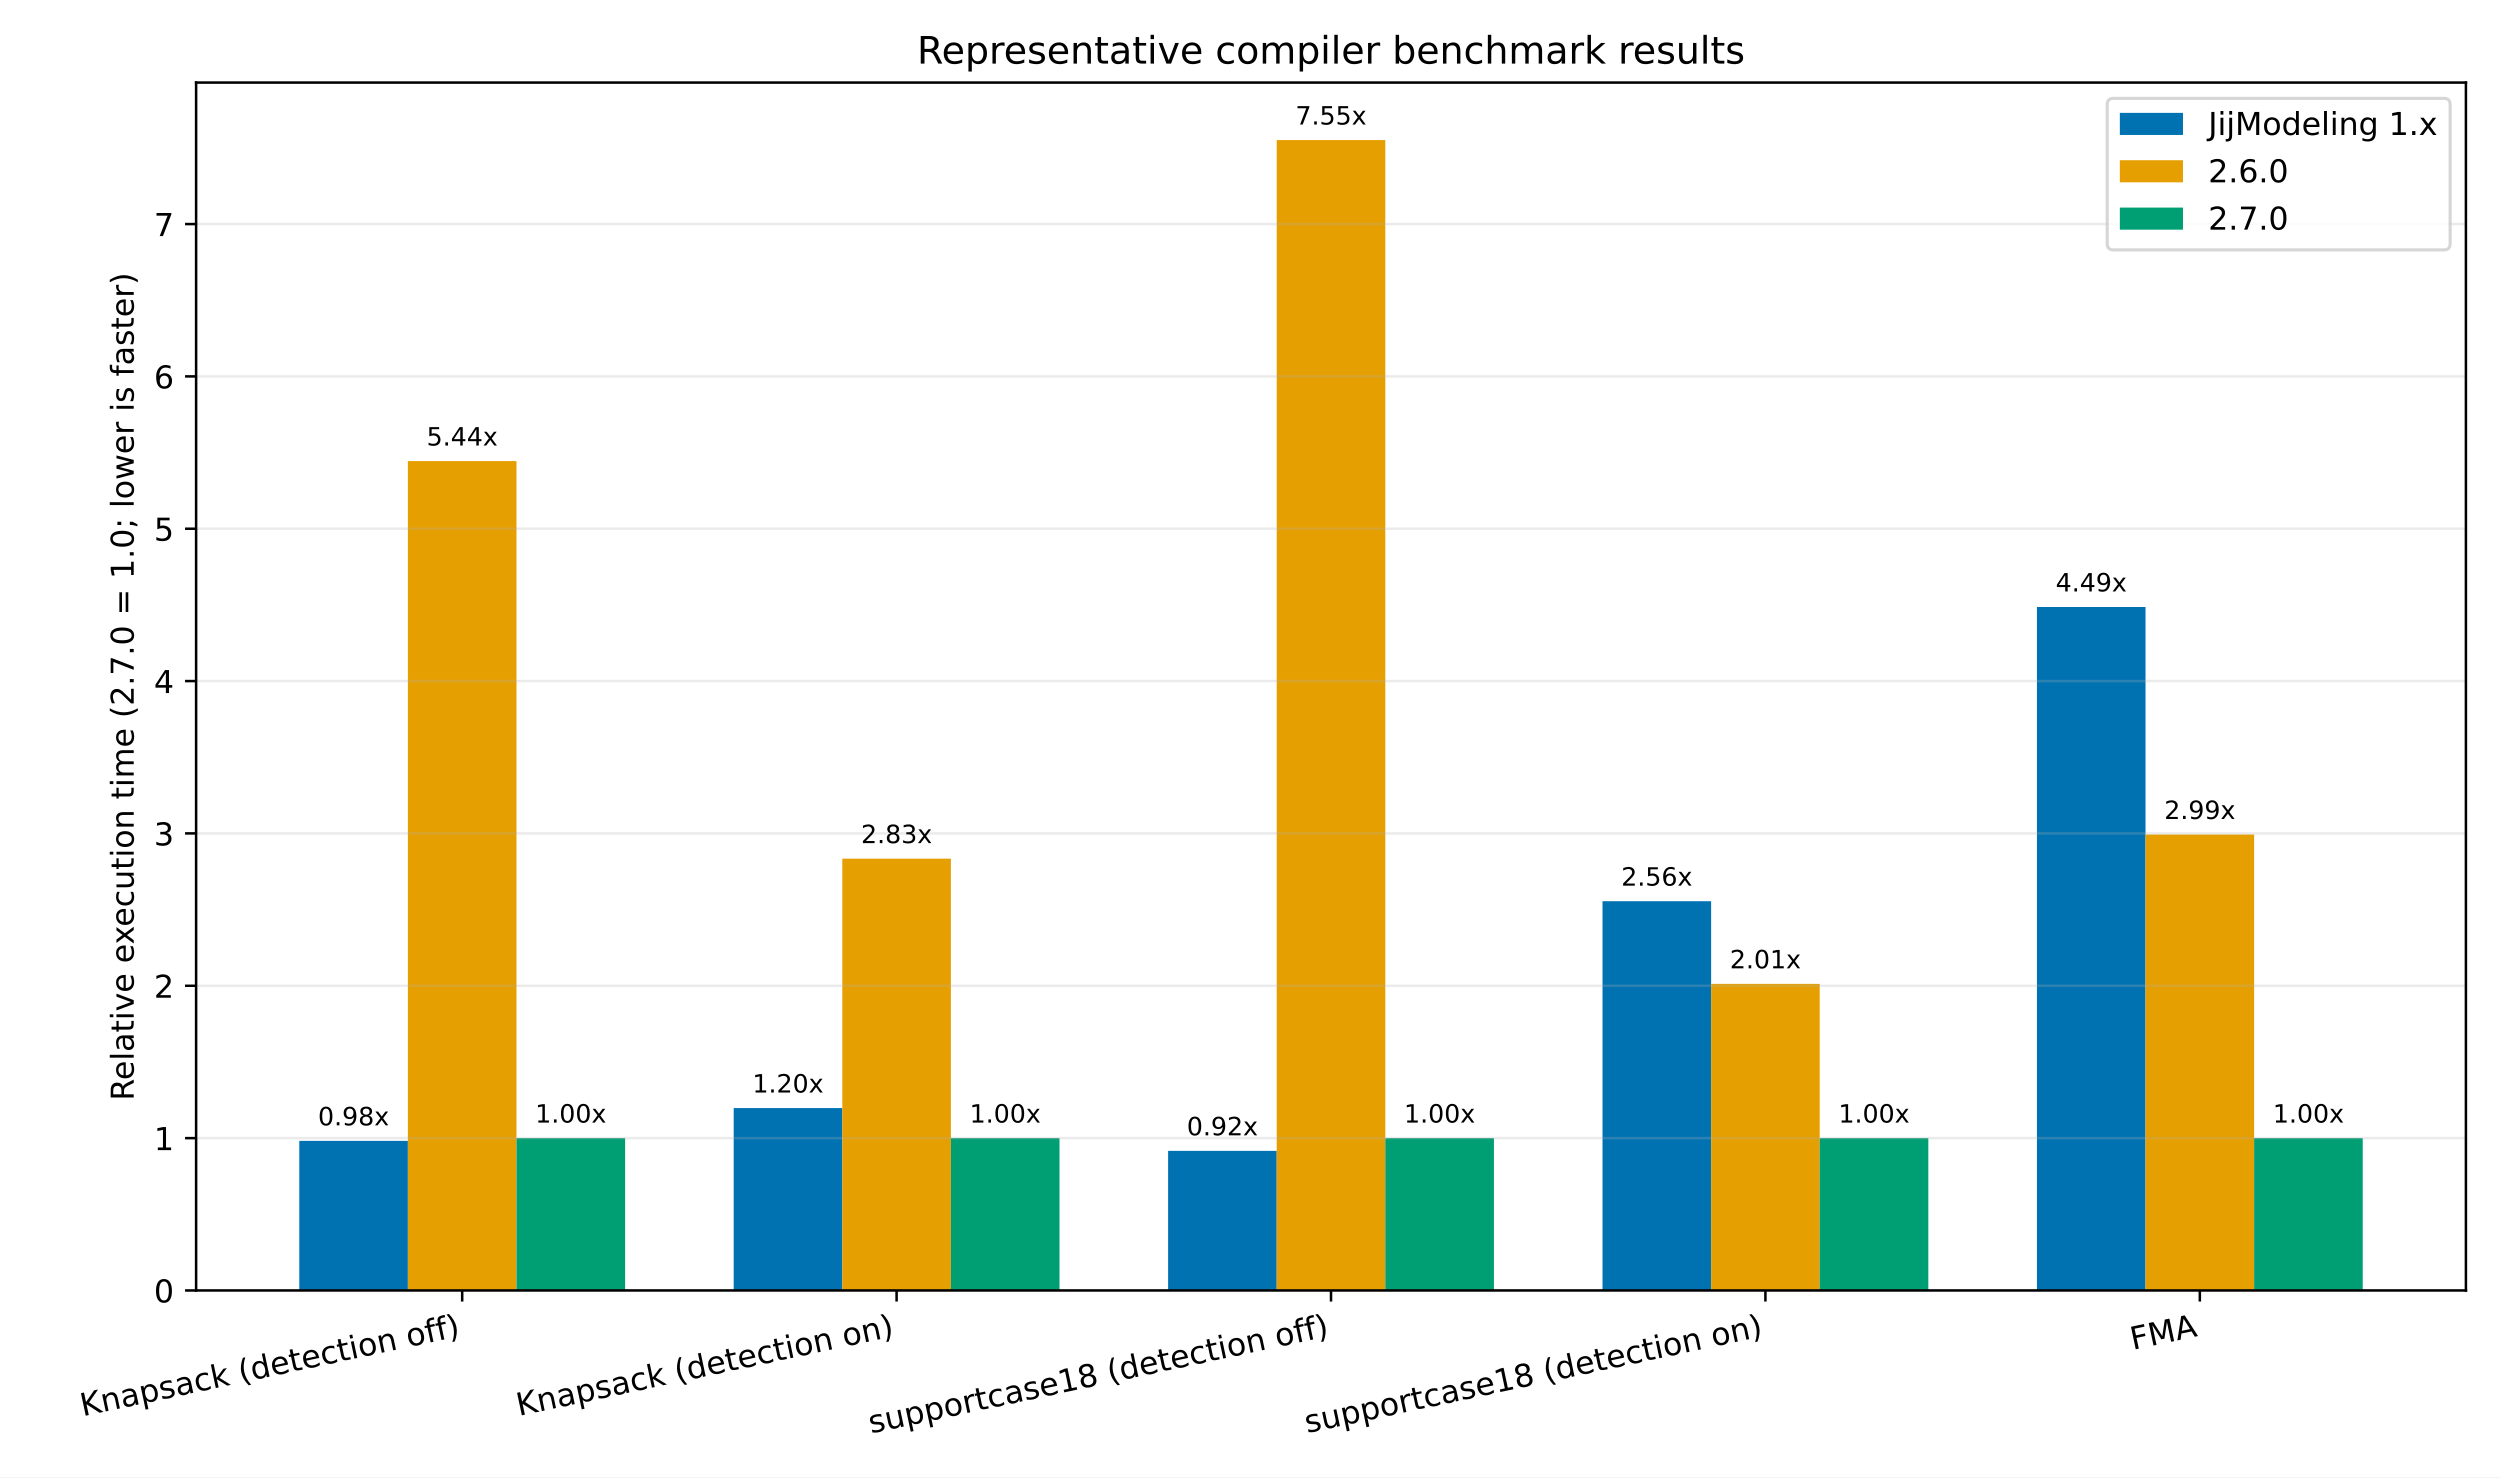
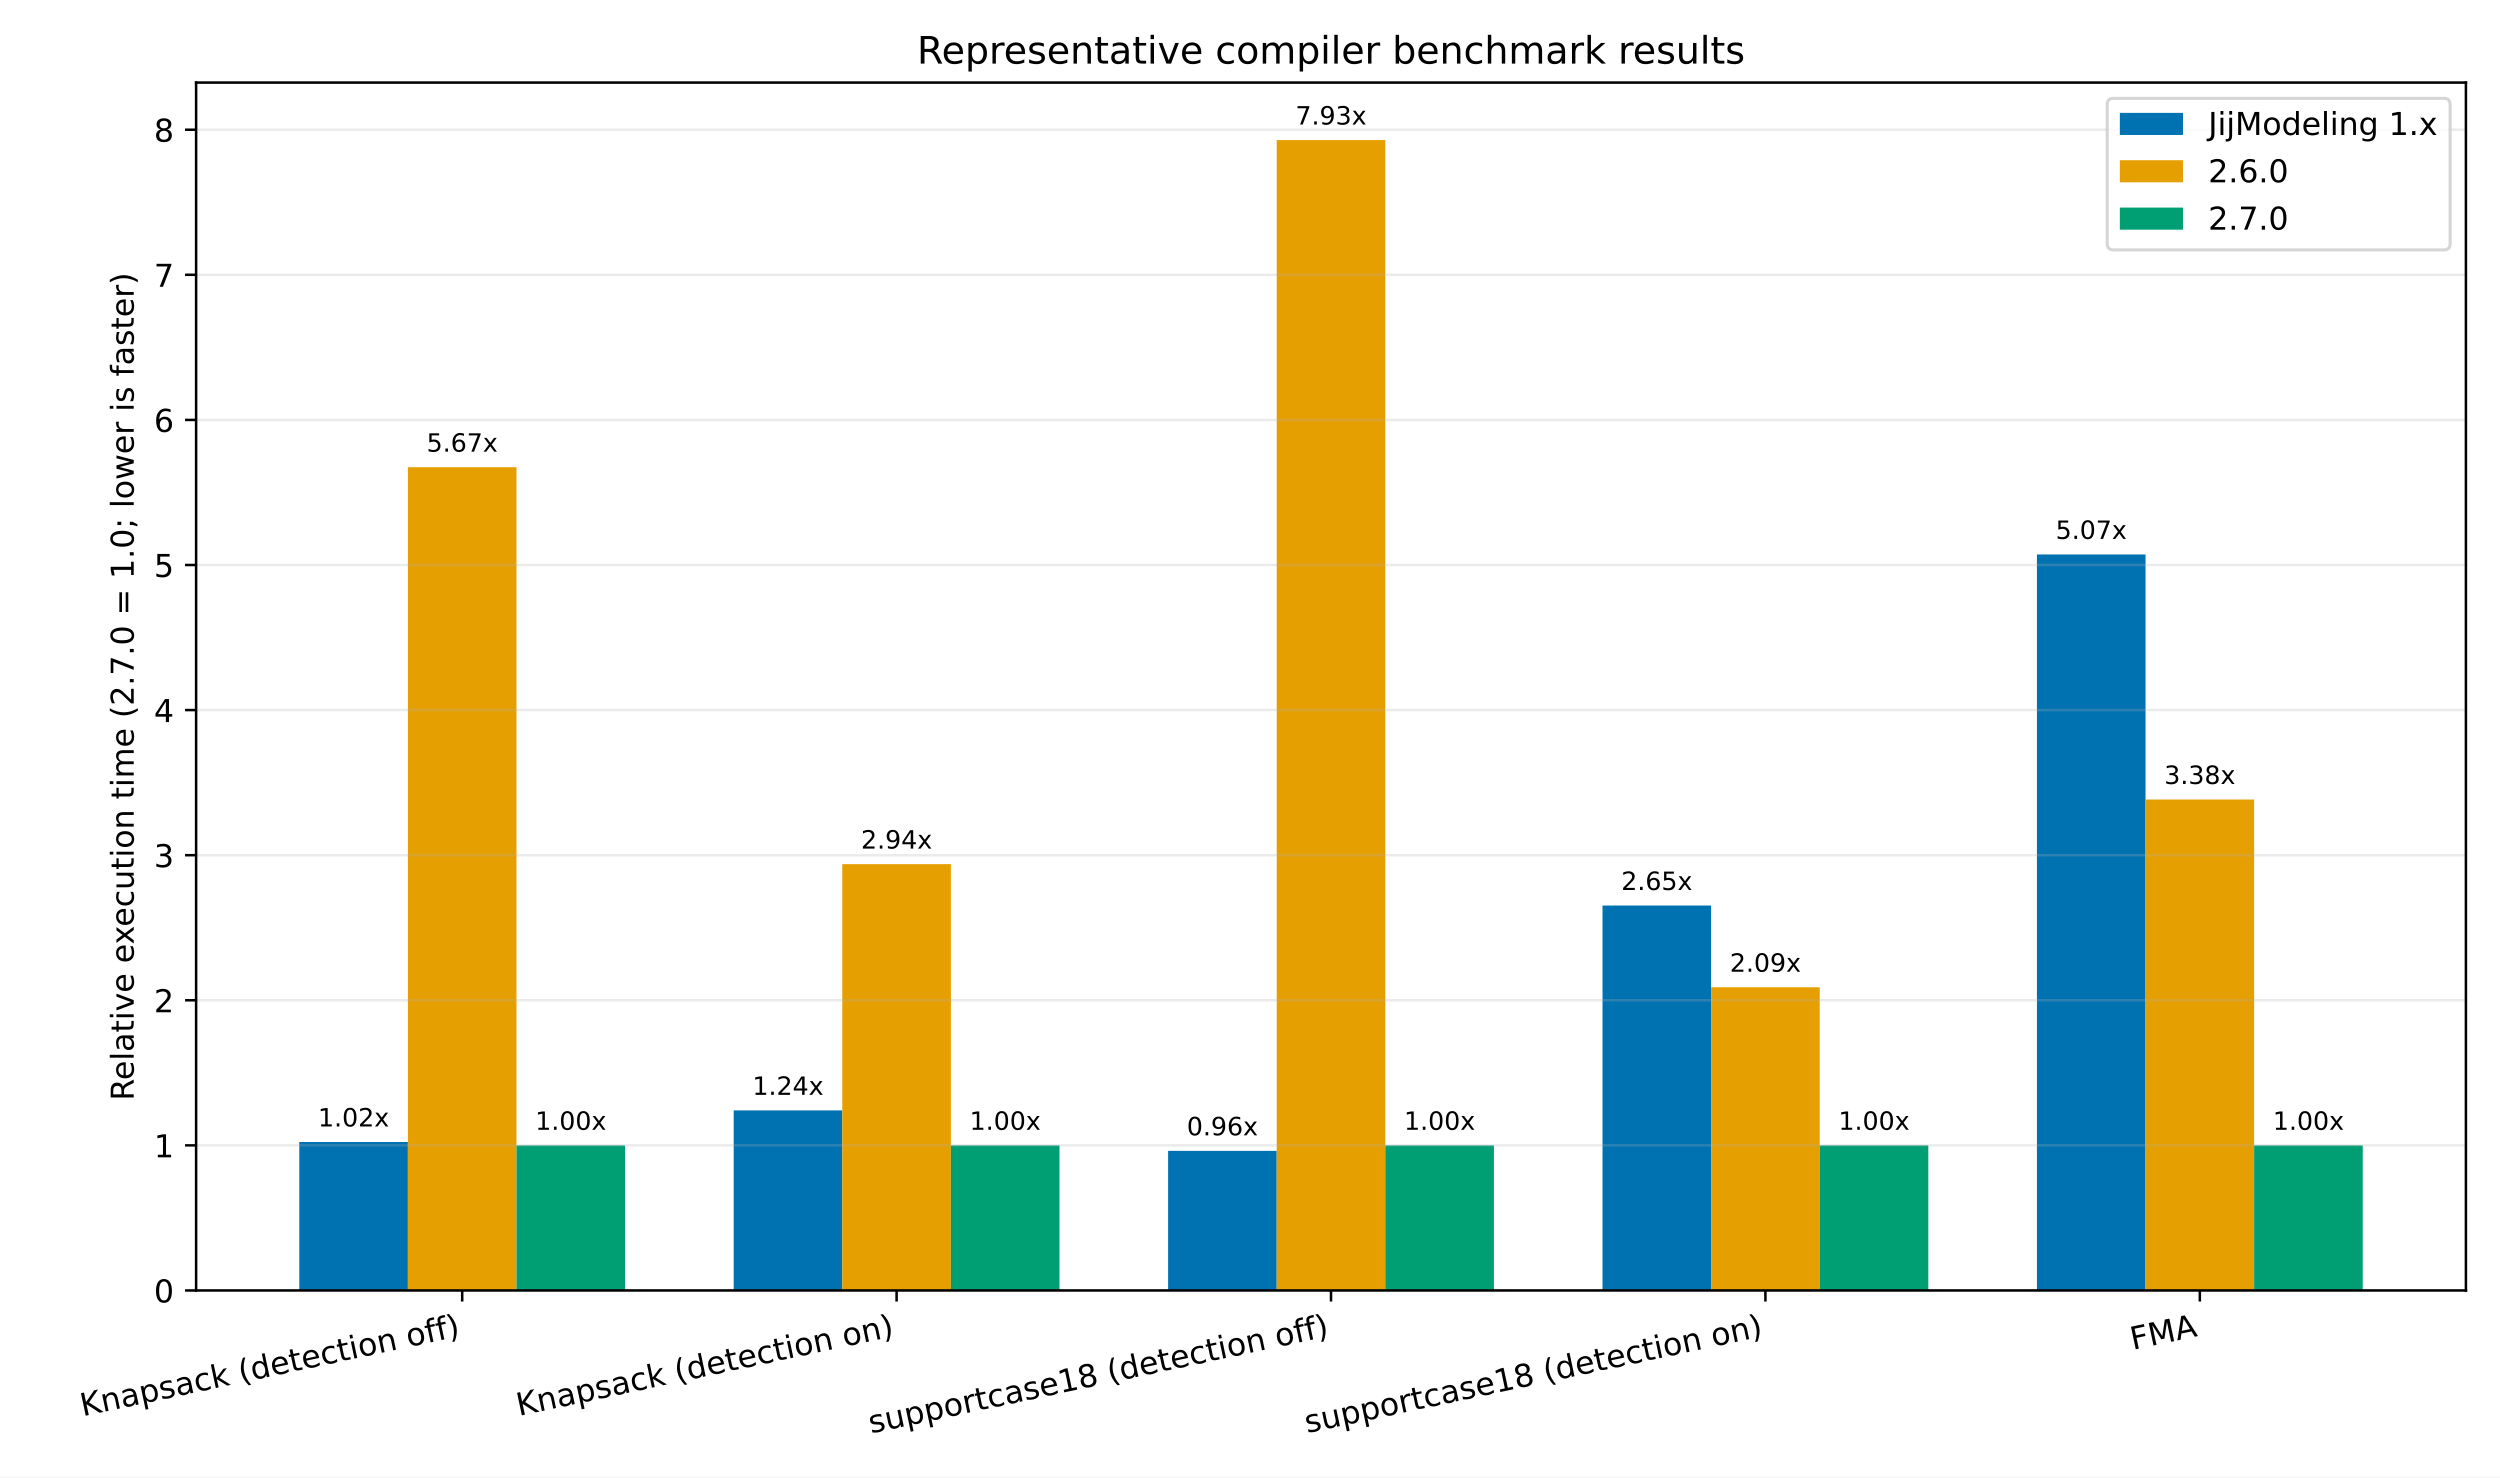
<svg xmlns="http://www.w3.org/2000/svg" xmlns:xlink="http://www.w3.org/1999/xlink" width="792pt" height="468pt" viewBox="0 0 792 468" version="1.1">
  <defs>
    <style type="text/css">*{stroke-linejoin: round; stroke-linecap: butt}</style>
  </defs>
  <g id="figure_1">
    <g id="patch_1">
      <path d="M 0 468 L 792 468 L 792 0 L 0 0 z " style="fill: #ffffff" />
    </g>
    <g id="axes_1">
      <g id="patch_2">
        <path d="M 62.127 408.817 L 781.2 408.817 L 781.2 26.16 L 62.127 26.16 z " style="fill: #ffffff" />
      </g>
      <g id="patch_3">
-         <path d="M 94.812 408.817 L 129.218 408.817 L 129.218 361.437 L 94.812 361.437 z " clip-path="url(#p489d693467)" style="fill: #0072b2" />
+         <path d="M 94.812 408.817 L 129.218 408.817 L 129.218 361.79 L 94.812 361.79 z " clip-path="url(#p489d693467)" style="fill: #0072b2" />
      </g>
      <g id="patch_4">
-         <path d="M 232.434 408.817 L 266.839 408.817 L 266.839 351.038 L 232.434 351.038 z " clip-path="url(#p489d693467)" style="fill: #0072b2" />
+         <path d="M 232.434 408.817 L 266.839 408.817 L 266.839 351.768 L 232.434 351.768 z " clip-path="url(#p489d693467)" style="fill: #0072b2" />
      </g>
      <g id="patch_5">
        <path d="M 370.056 408.817 L 404.461 408.817 L 404.461 364.59 L 370.056 364.59 z " clip-path="url(#p489d693467)" style="fill: #0072b2" />
      </g>
      <g id="patch_6">
-         <path d="M 507.677 408.817 L 542.083 408.817 L 542.083 285.491 L 507.677 285.491 z " clip-path="url(#p489d693467)" style="fill: #0072b2" />
+         <path d="M 507.677 408.817 L 542.083 408.817 L 542.083 286.867 L 507.677 286.867 z " clip-path="url(#p489d693467)" style="fill: #0072b2" />
      </g>
      <g id="patch_7">
-         <path d="M 645.299 408.817 L 679.704 408.817 L 679.704 192.288 L 645.299 192.288 z " clip-path="url(#p489d693467)" style="fill: #0072b2" />
+         <path d="M 645.299 408.817 L 679.704 408.817 L 679.704 175.648 L 645.299 175.648 z " clip-path="url(#p489d693467)" style="fill: #0072b2" />
      </g>
      <g id="patch_8">
-         <path d="M 129.218 408.817 L 163.623 408.817 L 163.623 146.063 L 129.218 146.063 z " clip-path="url(#p489d693467)" style="fill: #e69f00" />
+         <path d="M 129.218 408.817 L 163.623 408.817 L 163.623 148.019 L 129.218 148.019 z " clip-path="url(#p489d693467)" style="fill: #e69f00" />
      </g>
      <g id="patch_9">
-         <path d="M 266.839 408.817 L 301.245 408.817 L 301.245 272.029 L 266.839 272.029 z " clip-path="url(#p489d693467)" style="fill: #e69f00" />
+         <path d="M 266.839 408.817 L 301.245 408.817 L 301.245 273.757 L 266.839 273.757 z " clip-path="url(#p489d693467)" style="fill: #e69f00" />
      </g>
      <g id="patch_10">
        <path d="M 404.461 408.817 L 438.866 408.817 L 438.866 44.382 L 404.461 44.382 z " clip-path="url(#p489d693467)" style="fill: #e69f00" />
      </g>
      <g id="patch_11">
-         <path d="M 542.083 408.817 L 576.488 408.817 L 576.488 311.693 L 542.083 311.693 z " clip-path="url(#p489d693467)" style="fill: #e69f00" />
+         <path d="M 542.083 408.817 L 576.488 408.817 L 576.488 312.776 L 542.083 312.776 z " clip-path="url(#p489d693467)" style="fill: #e69f00" />
      </g>
      <g id="patch_12">
-         <path d="M 679.704 408.817 L 714.109 408.817 L 714.109 264.389 L 679.704 264.389 z " clip-path="url(#p489d693467)" style="fill: #e69f00" />
+         <path d="M 679.704 408.817 L 714.109 408.817 L 714.109 253.29 L 679.704 253.29 z " clip-path="url(#p489d693467)" style="fill: #e69f00" />
      </g>
      <g id="patch_13">
-         <path d="M 163.623 408.817 L 198.029 408.817 L 198.029 360.554 L 163.623 360.554 z " clip-path="url(#p489d693467)" style="fill: #009e73" />
+         <path d="M 163.623 408.817 L 198.029 408.817 L 198.029 362.852 L 163.623 362.852 z " clip-path="url(#p489d693467)" style="fill: #009e73" />
      </g>
      <g id="patch_14">
-         <path d="M 301.245 408.817 L 335.65 408.817 L 335.65 360.554 L 301.245 360.554 z " clip-path="url(#p489d693467)" style="fill: #009e73" />
+         <path d="M 301.245 408.817 L 335.65 408.817 L 335.65 362.852 L 301.245 362.852 z " clip-path="url(#p489d693467)" style="fill: #009e73" />
      </g>
      <g id="patch_15">
-         <path d="M 438.866 408.817 L 473.272 408.817 L 473.272 360.554 L 438.866 360.554 z " clip-path="url(#p489d693467)" style="fill: #009e73" />
+         <path d="M 438.866 408.817 L 473.272 408.817 L 473.272 362.852 L 438.866 362.852 z " clip-path="url(#p489d693467)" style="fill: #009e73" />
      </g>
      <g id="patch_16">
-         <path d="M 576.488 408.817 L 610.893 408.817 L 610.893 360.554 L 576.488 360.554 z " clip-path="url(#p489d693467)" style="fill: #009e73" />
+         <path d="M 576.488 408.817 L 610.893 408.817 L 610.893 362.852 L 576.488 362.852 z " clip-path="url(#p489d693467)" style="fill: #009e73" />
      </g>
      <g id="patch_17">
-         <path d="M 714.109 408.817 L 748.515 408.817 L 748.515 360.554 L 714.109 360.554 z " clip-path="url(#p489d693467)" style="fill: #009e73" />
+         <path d="M 714.109 408.817 L 748.515 408.817 L 748.515 362.852 L 714.109 362.852 z " clip-path="url(#p489d693467)" style="fill: #009e73" />
      </g>
      <g id="matplotlib.axis_1">
        <g id="xtick_1">
          <g id="line2d_1">
            <defs>
              <path id="m9322a2e46c" d="M 0 0 L 0 3.5 " style="stroke: #000000; stroke-width: 0.8" />
            </defs>
            <g>
              <use xlink:href="#m9322a2e46c" x="146.421" y="408.817" style="stroke: #000000; stroke-width: 0.8" />
            </g>
          </g>
          <g id="text_1">
            <text style="font-size: 10px; font-family: 'DejaVu Sans', 'Bitstream Vera Sans', 'Computer Modern Sans Serif', 'Lucida Grande', 'Verdana', 'Geneva', 'Lucid', 'Arial', 'Helvetica', 'Avant Garde', sans-serif" transform="translate(26.20189 448.6962) rotate(-12)">Knapsack (detection off)</text>
          </g>
        </g>
        <g id="xtick_2">
          <g id="line2d_2">
            <g>
              <use xlink:href="#m9322a2e46c" x="284.042" y="408.817" style="stroke: #000000; stroke-width: 0.8" />
            </g>
          </g>
          <g id="text_2">
            <text style="font-size: 10px; font-family: 'DejaVu Sans', 'Bitstream Vera Sans', 'Computer Modern Sans Serif', 'Lucida Grande', 'Verdana', 'Geneva', 'Lucid', 'Arial', 'Helvetica', 'Avant Garde', sans-serif" transform="translate(164.363 448.5815) rotate(-12)">Knapsack (detection on)</text>
          </g>
        </g>
        <g id="xtick_3">
          <g id="line2d_3">
            <g>
              <use xlink:href="#m9322a2e46c" x="421.664" y="408.817" style="stroke: #000000; stroke-width: 0.8" />
            </g>
          </g>
          <g id="text_3">
            <text style="font-size: 10px; font-family: 'DejaVu Sans', 'Bitstream Vera Sans', 'Computer Modern Sans Serif', 'Lucida Grande', 'Verdana', 'Geneva', 'Lucid', 'Arial', 'Helvetica', 'Avant Garde', sans-serif" transform="translate(275.9062 454.1246) rotate(-12)">supportcase18 (detection off)</text>
          </g>
        </g>
        <g id="xtick_4">
          <g id="line2d_4">
            <g>
              <use xlink:href="#m9322a2e46c" x="559.285" y="408.817" style="stroke: #000000; stroke-width: 0.8" />
            </g>
          </g>
          <g id="text_4">
            <text style="font-size: 10px; font-family: 'DejaVu Sans', 'Bitstream Vera Sans', 'Computer Modern Sans Serif', 'Lucida Grande', 'Verdana', 'Geneva', 'Lucid', 'Arial', 'Helvetica', 'Avant Garde', sans-serif" transform="translate(414.0673 454.0099) rotate(-12)">supportcase18 (detection on)</text>
          </g>
        </g>
        <g id="xtick_5">
          <g id="line2d_5">
            <g>
              <use xlink:href="#m9322a2e46c" x="696.907" y="408.817" style="stroke: #000000; stroke-width: 0.8" />
            </g>
          </g>
          <g id="text_5">
            <text style="font-size: 10px; font-family: 'DejaVu Sans', 'Bitstream Vera Sans', 'Computer Modern Sans Serif', 'Lucida Grande', 'Verdana', 'Geneva', 'Lucid', 'Arial', 'Helvetica', 'Avant Garde', sans-serif" transform="translate(675.6507 427.6603) rotate(-12)">FMA</text>
          </g>
        </g>
      </g>
      <g id="matplotlib.axis_2">
        <g id="ytick_1">
          <g id="line2d_6">
            <path d="M 62.127 408.817 L 781.2 408.817 " clip-path="url(#p489d693467)" style="fill: none; stroke: #b0b0b0; stroke-opacity: 0.25; stroke-width: 0.8; stroke-linecap: square" />
          </g>
          <g id="line2d_7">
            <defs>
              <path id="m7c182061d3" d="M 0 0 L -3.5 0 " style="stroke: #000000; stroke-width: 0.8" />
            </defs>
            <g>
              <use xlink:href="#m7c182061d3" x="62.127" y="408.817" style="stroke: #000000; stroke-width: 0.8" />
            </g>
          </g>
          <g id="text_6">
            <text style="font-size: 10px; font-family: 'DejaVu Sans', 'Bitstream Vera Sans', 'Computer Modern Sans Serif', 'Lucida Grande', 'Verdana', 'Geneva', 'Lucid', 'Arial', 'Helvetica', 'Avant Garde', sans-serif; text-anchor: end" x="55.127" y="412.616" transform="rotate(-0 55.1273 412.6155)">0</text>
          </g>
        </g>
        <g id="ytick_2">
          <g id="line2d_8">
-             <path d="M 62.127 360.554 L 781.2 360.554 " clip-path="url(#p489d693467)" style="fill: none; stroke: #b0b0b0; stroke-opacity: 0.25; stroke-width: 0.8; stroke-linecap: square" />
+             <path d="M 62.127 362.852 L 781.2 362.852 " clip-path="url(#p489d693467)" style="fill: none; stroke: #b0b0b0; stroke-opacity: 0.25; stroke-width: 0.8; stroke-linecap: square" />
          </g>
          <g id="line2d_9">
            <g>
-               <use xlink:href="#m7c182061d3" x="62.127" y="360.554" style="stroke: #000000; stroke-width: 0.8" />
+               <use xlink:href="#m7c182061d3" x="62.127" y="362.852" style="stroke: #000000; stroke-width: 0.8" />
            </g>
          </g>
          <g id="text_7">
-             <text style="font-size: 10px; font-family: 'DejaVu Sans', 'Bitstream Vera Sans', 'Computer Modern Sans Serif', 'Lucida Grande', 'Verdana', 'Geneva', 'Lucid', 'Arial', 'Helvetica', 'Avant Garde', sans-serif; text-anchor: end" x="55.127" y="364.353" transform="rotate(-0 55.1273 364.353)">1</text>
+             <text style="font-size: 10px; font-family: 'DejaVu Sans', 'Bitstream Vera Sans', 'Computer Modern Sans Serif', 'Lucida Grande', 'Verdana', 'Geneva', 'Lucid', 'Arial', 'Helvetica', 'Avant Garde', sans-serif; text-anchor: end" x="55.127" y="366.651" transform="rotate(-0 55.1273 366.6507)">1</text>
          </g>
        </g>
        <g id="ytick_3">
          <g id="line2d_10">
-             <path d="M 62.127 312.292 L 781.2 312.292 " clip-path="url(#p489d693467)" style="fill: none; stroke: #b0b0b0; stroke-opacity: 0.25; stroke-width: 0.8; stroke-linecap: square" />
+             <path d="M 62.127 316.887 L 781.2 316.887 " clip-path="url(#p489d693467)" style="fill: none; stroke: #b0b0b0; stroke-opacity: 0.25; stroke-width: 0.8; stroke-linecap: square" />
          </g>
          <g id="line2d_11">
            <g>
-               <use xlink:href="#m7c182061d3" x="62.127" y="312.292" style="stroke: #000000; stroke-width: 0.8" />
+               <use xlink:href="#m7c182061d3" x="62.127" y="316.887" style="stroke: #000000; stroke-width: 0.8" />
            </g>
          </g>
          <g id="text_8">
-             <text style="font-size: 10px; font-family: 'DejaVu Sans', 'Bitstream Vera Sans', 'Computer Modern Sans Serif', 'Lucida Grande', 'Verdana', 'Geneva', 'Lucid', 'Arial', 'Helvetica', 'Avant Garde', sans-serif; text-anchor: end" x="55.127" y="316.091" transform="rotate(-0 55.1273 316.0906)">2</text>
+             <text style="font-size: 10px; font-family: 'DejaVu Sans', 'Bitstream Vera Sans', 'Computer Modern Sans Serif', 'Lucida Grande', 'Verdana', 'Geneva', 'Lucid', 'Arial', 'Helvetica', 'Avant Garde', sans-serif; text-anchor: end" x="55.127" y="320.686" transform="rotate(-0 55.1273 320.6858)">2</text>
          </g>
        </g>
        <g id="ytick_4">
          <g id="line2d_12">
-             <path d="M 62.127 264.029 L 781.2 264.029 " clip-path="url(#p489d693467)" style="fill: none; stroke: #b0b0b0; stroke-opacity: 0.25; stroke-width: 0.8; stroke-linecap: square" />
+             <path d="M 62.127 270.922 L 781.2 270.922 " clip-path="url(#p489d693467)" style="fill: none; stroke: #b0b0b0; stroke-opacity: 0.25; stroke-width: 0.8; stroke-linecap: square" />
          </g>
          <g id="line2d_13">
            <g>
-               <use xlink:href="#m7c182061d3" x="62.127" y="264.029" style="stroke: #000000; stroke-width: 0.8" />
+               <use xlink:href="#m7c182061d3" x="62.127" y="270.922" style="stroke: #000000; stroke-width: 0.8" />
            </g>
          </g>
          <g id="text_9">
-             <text style="font-size: 10px; font-family: 'DejaVu Sans', 'Bitstream Vera Sans', 'Computer Modern Sans Serif', 'Lucida Grande', 'Verdana', 'Geneva', 'Lucid', 'Arial', 'Helvetica', 'Avant Garde', sans-serif; text-anchor: end" x="55.127" y="267.828" transform="rotate(-0 55.1273 267.8281)">3</text>
+             <text style="font-size: 10px; font-family: 'DejaVu Sans', 'Bitstream Vera Sans', 'Computer Modern Sans Serif', 'Lucida Grande', 'Verdana', 'Geneva', 'Lucid', 'Arial', 'Helvetica', 'Avant Garde', sans-serif; text-anchor: end" x="55.127" y="274.721" transform="rotate(-0 55.1273 274.721)">3</text>
          </g>
        </g>
        <g id="ytick_5">
          <g id="line2d_14">
-             <path d="M 62.127 215.767 L 781.2 215.767 " clip-path="url(#p489d693467)" style="fill: none; stroke: #b0b0b0; stroke-opacity: 0.25; stroke-width: 0.8; stroke-linecap: square" />
+             <path d="M 62.127 224.957 L 781.2 224.957 " clip-path="url(#p489d693467)" style="fill: none; stroke: #b0b0b0; stroke-opacity: 0.25; stroke-width: 0.8; stroke-linecap: square" />
          </g>
          <g id="line2d_15">
            <g>
-               <use xlink:href="#m7c182061d3" x="62.127" y="215.767" style="stroke: #000000; stroke-width: 0.8" />
+               <use xlink:href="#m7c182061d3" x="62.127" y="224.957" style="stroke: #000000; stroke-width: 0.8" />
            </g>
          </g>
          <g id="text_10">
-             <text style="font-size: 10px; font-family: 'DejaVu Sans', 'Bitstream Vera Sans', 'Computer Modern Sans Serif', 'Lucida Grande', 'Verdana', 'Geneva', 'Lucid', 'Arial', 'Helvetica', 'Avant Garde', sans-serif; text-anchor: end" x="55.127" y="219.566" transform="rotate(-0 55.1273 219.5656)">4</text>
+             <text style="font-size: 10px; font-family: 'DejaVu Sans', 'Bitstream Vera Sans', 'Computer Modern Sans Serif', 'Lucida Grande', 'Verdana', 'Geneva', 'Lucid', 'Arial', 'Helvetica', 'Avant Garde', sans-serif; text-anchor: end" x="55.127" y="228.756" transform="rotate(-0 55.1273 228.7561)">4</text>
          </g>
        </g>
        <g id="ytick_6">
          <g id="line2d_16">
-             <path d="M 62.127 167.504 L 781.2 167.504 " clip-path="url(#p489d693467)" style="fill: none; stroke: #b0b0b0; stroke-opacity: 0.25; stroke-width: 0.8; stroke-linecap: square" />
+             <path d="M 62.127 178.992 L 781.2 178.992 " clip-path="url(#p489d693467)" style="fill: none; stroke: #b0b0b0; stroke-opacity: 0.25; stroke-width: 0.8; stroke-linecap: square" />
          </g>
          <g id="line2d_17">
            <g>
-               <use xlink:href="#m7c182061d3" x="62.127" y="167.504" style="stroke: #000000; stroke-width: 0.8" />
+               <use xlink:href="#m7c182061d3" x="62.127" y="178.992" style="stroke: #000000; stroke-width: 0.8" />
            </g>
          </g>
          <g id="text_11">
-             <text style="font-size: 10px; font-family: 'DejaVu Sans', 'Bitstream Vera Sans', 'Computer Modern Sans Serif', 'Lucida Grande', 'Verdana', 'Geneva', 'Lucid', 'Arial', 'Helvetica', 'Avant Garde', sans-serif; text-anchor: end" x="55.127" y="171.303" transform="rotate(-0 55.1273 171.3032)">5</text>
+             <text style="font-size: 10px; font-family: 'DejaVu Sans', 'Bitstream Vera Sans', 'Computer Modern Sans Serif', 'Lucida Grande', 'Verdana', 'Geneva', 'Lucid', 'Arial', 'Helvetica', 'Avant Garde', sans-serif; text-anchor: end" x="55.127" y="182.791" transform="rotate(-0 55.1273 182.7913)">5</text>
          </g>
        </g>
        <g id="ytick_7">
          <g id="line2d_18">
-             <path d="M 62.127 119.242 L 781.2 119.242 " clip-path="url(#p489d693467)" style="fill: none; stroke: #b0b0b0; stroke-opacity: 0.25; stroke-width: 0.8; stroke-linecap: square" />
+             <path d="M 62.127 133.028 L 781.2 133.028 " clip-path="url(#p489d693467)" style="fill: none; stroke: #b0b0b0; stroke-opacity: 0.25; stroke-width: 0.8; stroke-linecap: square" />
          </g>
          <g id="line2d_19">
            <g>
-               <use xlink:href="#m7c182061d3" x="62.127" y="119.242" style="stroke: #000000; stroke-width: 0.8" />
+               <use xlink:href="#m7c182061d3" x="62.127" y="133.028" style="stroke: #000000; stroke-width: 0.8" />
            </g>
          </g>
          <g id="text_12">
-             <text style="font-size: 10px; font-family: 'DejaVu Sans', 'Bitstream Vera Sans', 'Computer Modern Sans Serif', 'Lucida Grande', 'Verdana', 'Geneva', 'Lucid', 'Arial', 'Helvetica', 'Avant Garde', sans-serif; text-anchor: end" x="55.127" y="123.041" transform="rotate(-0 55.1273 123.0407)">6</text>
+             <text style="font-size: 10px; font-family: 'DejaVu Sans', 'Bitstream Vera Sans', 'Computer Modern Sans Serif', 'Lucida Grande', 'Verdana', 'Geneva', 'Lucid', 'Arial', 'Helvetica', 'Avant Garde', sans-serif; text-anchor: end" x="55.127" y="136.826" transform="rotate(-0 55.1273 136.8264)">6</text>
          </g>
        </g>
        <g id="ytick_8">
          <g id="line2d_20">
-             <path d="M 62.127 70.979 L 781.2 70.979 " clip-path="url(#p489d693467)" style="fill: none; stroke: #b0b0b0; stroke-opacity: 0.25; stroke-width: 0.8; stroke-linecap: square" />
+             <path d="M 62.127 87.063 L 781.2 87.063 " clip-path="url(#p489d693467)" style="fill: none; stroke: #b0b0b0; stroke-opacity: 0.25; stroke-width: 0.8; stroke-linecap: square" />
          </g>
          <g id="line2d_21">
            <g>
-               <use xlink:href="#m7c182061d3" x="62.127" y="70.979" style="stroke: #000000; stroke-width: 0.8" />
+               <use xlink:href="#m7c182061d3" x="62.127" y="87.063" style="stroke: #000000; stroke-width: 0.8" />
            </g>
          </g>
          <g id="text_13">
-             <text style="font-size: 10px; font-family: 'DejaVu Sans', 'Bitstream Vera Sans', 'Computer Modern Sans Serif', 'Lucida Grande', 'Verdana', 'Geneva', 'Lucid', 'Arial', 'Helvetica', 'Avant Garde', sans-serif; text-anchor: end" x="55.127" y="74.778" transform="rotate(-0 55.1273 74.77824)">7</text>
-           </g>
-         </g>
-         <g id="text_14">
+             <text style="font-size: 10px; font-family: 'DejaVu Sans', 'Bitstream Vera Sans', 'Computer Modern Sans Serif', 'Lucida Grande', 'Verdana', 'Geneva', 'Lucid', 'Arial', 'Helvetica', 'Avant Garde', sans-serif; text-anchor: end" x="55.127" y="90.862" transform="rotate(-0 55.1273 90.86156)">7</text>
+           </g>
+         </g>
+         <g id="ytick_9">
+           <g id="line2d_22">
+             <path d="M 62.127 41.098 L 781.2 41.098 " clip-path="url(#p489d693467)" style="fill: none; stroke: #b0b0b0; stroke-opacity: 0.25; stroke-width: 0.8; stroke-linecap: square" />
+           </g>
+           <g id="line2d_23">
+             <g>
+               <use xlink:href="#m7c182061d3" x="62.127" y="41.098" style="stroke: #000000; stroke-width: 0.8" />
+             </g>
+           </g>
+           <g id="text_14">
+             <text style="font-size: 10px; font-family: 'DejaVu Sans', 'Bitstream Vera Sans', 'Computer Modern Sans Serif', 'Lucida Grande', 'Verdana', 'Geneva', 'Lucid', 'Arial', 'Helvetica', 'Avant Garde', sans-serif; text-anchor: end" x="55.127" y="44.897" transform="rotate(-0 55.1273 44.89671)">8</text>
+           </g>
+         </g>
+         <g id="text_15">
          <text style="font-size: 10px; font-family: 'DejaVu Sans', 'Bitstream Vera Sans', 'Computer Modern Sans Serif', 'Lucida Grande', 'Verdana', 'Geneva', 'Lucid', 'Arial', 'Helvetica', 'Avant Garde', sans-serif; text-anchor: middle" x="42.362" y="217.488" transform="rotate(-90 42.36246 217.4883)">Relative execution time (2.7.0 = 1.0; lower is faster)</text>
        </g>
      </g>
      <g id="patch_18">
        <path d="M 62.127 408.817 L 62.127 26.16 " style="fill: none; stroke: #000000; stroke-width: 0.8; stroke-linejoin: miter; stroke-linecap: square" />
      </g>
      <g id="patch_19">
        <path d="M 781.2 408.817 L 781.2 26.16 " style="fill: none; stroke: #000000; stroke-width: 0.8; stroke-linejoin: miter; stroke-linecap: square" />
      </g>
      <g id="patch_20">
        <path d="M 62.127 408.817 L 781.2 408.817 " style="fill: none; stroke: #000000; stroke-width: 0.8; stroke-linejoin: miter; stroke-linecap: square" />
      </g>
      <g id="patch_21">
        <path d="M 62.127 26.16 L 781.2 26.16 " style="fill: none; stroke: #000000; stroke-width: 0.8; stroke-linejoin: miter; stroke-linecap: square" />
      </g>
-       <g id="text_15">
-         <text style="font-size: 8px; font-family: 'DejaVu Sans', 'Bitstream Vera Sans', 'Computer Modern Sans Serif', 'Lucida Grande', 'Verdana', 'Geneva', 'Lucid', 'Arial', 'Helvetica', 'Avant Garde', sans-serif; text-anchor: middle" x="112.015" y="356.515" transform="rotate(-0 112.0151 356.5149)">0.98x</text>
-       </g>
      <g id="text_16">
-         <text style="font-size: 8px; font-family: 'DejaVu Sans', 'Bitstream Vera Sans', 'Computer Modern Sans Serif', 'Lucida Grande', 'Verdana', 'Geneva', 'Lucid', 'Arial', 'Helvetica', 'Avant Garde', sans-serif; text-anchor: middle" x="249.637" y="346.116" transform="rotate(-0 249.6367 346.1161)">1.20x</text>
+         <text style="font-size: 8px; font-family: 'DejaVu Sans', 'Bitstream Vera Sans', 'Computer Modern Sans Serif', 'Lucida Grande', 'Verdana', 'Geneva', 'Lucid', 'Arial', 'Helvetica', 'Avant Garde', sans-serif; text-anchor: middle" x="112.015" y="356.868" transform="rotate(-0 112.0151 356.8677)">1.02x</text>
      </g>
      <g id="text_17">
-         <text style="font-size: 8px; font-family: 'DejaVu Sans', 'Bitstream Vera Sans', 'Computer Modern Sans Serif', 'Lucida Grande', 'Verdana', 'Geneva', 'Lucid', 'Arial', 'Helvetica', 'Avant Garde', sans-serif; text-anchor: middle" x="387.258" y="359.668" transform="rotate(-0 387.2583 359.6683)">0.92x</text>
+         <text style="font-size: 8px; font-family: 'DejaVu Sans', 'Bitstream Vera Sans', 'Computer Modern Sans Serif', 'Lucida Grande', 'Verdana', 'Geneva', 'Lucid', 'Arial', 'Helvetica', 'Avant Garde', sans-serif; text-anchor: middle" x="249.637" y="346.846" transform="rotate(-0 249.6367 346.8459)">1.24x</text>
      </g>
      <g id="text_18">
-         <text style="font-size: 8px; font-family: 'DejaVu Sans', 'Bitstream Vera Sans', 'Computer Modern Sans Serif', 'Lucida Grande', 'Verdana', 'Geneva', 'Lucid', 'Arial', 'Helvetica', 'Avant Garde', sans-serif; text-anchor: middle" x="524.88" y="280.569" transform="rotate(-0 524.8798 280.5689)">2.56x</text>
+         <text style="font-size: 8px; font-family: 'DejaVu Sans', 'Bitstream Vera Sans', 'Computer Modern Sans Serif', 'Lucida Grande', 'Verdana', 'Geneva', 'Lucid', 'Arial', 'Helvetica', 'Avant Garde', sans-serif; text-anchor: middle" x="387.258" y="359.668" transform="rotate(-0 387.2583 359.6683)">0.96x</text>
      </g>
      <g id="text_19">
-         <text style="font-size: 8px; font-family: 'DejaVu Sans', 'Bitstream Vera Sans', 'Computer Modern Sans Serif', 'Lucida Grande', 'Verdana', 'Geneva', 'Lucid', 'Arial', 'Helvetica', 'Avant Garde', sans-serif; text-anchor: middle" x="662.501" y="187.366" transform="rotate(-0 662.5014 187.3661)">4.49x</text>
+         <text style="font-size: 8px; font-family: 'DejaVu Sans', 'Bitstream Vera Sans', 'Computer Modern Sans Serif', 'Lucida Grande', 'Verdana', 'Geneva', 'Lucid', 'Arial', 'Helvetica', 'Avant Garde', sans-serif; text-anchor: middle" x="524.88" y="281.945" transform="rotate(-0 524.8798 281.9447)">2.65x</text>
      </g>
      <g id="text_20">
-         <text style="font-size: 8px; font-family: 'DejaVu Sans', 'Bitstream Vera Sans', 'Computer Modern Sans Serif', 'Lucida Grande', 'Verdana', 'Geneva', 'Lucid', 'Arial', 'Helvetica', 'Avant Garde', sans-serif; text-anchor: middle" x="146.421" y="141.141" transform="rotate(-0 146.4205 141.1413)">5.44x</text>
+         <text style="font-size: 8px; font-family: 'DejaVu Sans', 'Bitstream Vera Sans', 'Computer Modern Sans Serif', 'Lucida Grande', 'Verdana', 'Geneva', 'Lucid', 'Arial', 'Helvetica', 'Avant Garde', sans-serif; text-anchor: middle" x="662.501" y="170.726" transform="rotate(-0 662.5014 170.7262)">5.07x</text>
      </g>
      <g id="text_21">
-         <text style="font-size: 8px; font-family: 'DejaVu Sans', 'Bitstream Vera Sans', 'Computer Modern Sans Serif', 'Lucida Grande', 'Verdana', 'Geneva', 'Lucid', 'Arial', 'Helvetica', 'Avant Garde', sans-serif; text-anchor: middle" x="284.042" y="267.107" transform="rotate(-0 284.0421 267.1072)">2.83x</text>
+         <text style="font-size: 8px; font-family: 'DejaVu Sans', 'Bitstream Vera Sans', 'Computer Modern Sans Serif', 'Lucida Grande', 'Verdana', 'Geneva', 'Lucid', 'Arial', 'Helvetica', 'Avant Garde', sans-serif; text-anchor: middle" x="146.421" y="143.097" transform="rotate(-0 146.4205 143.0975)">5.67x</text>
      </g>
      <g id="text_22">
-         <text style="font-size: 8px; font-family: 'DejaVu Sans', 'Bitstream Vera Sans', 'Computer Modern Sans Serif', 'Lucida Grande', 'Verdana', 'Geneva', 'Lucid', 'Arial', 'Helvetica', 'Avant Garde', sans-serif; text-anchor: middle" x="421.664" y="39.46" transform="rotate(-0 421.6637 39.45987)">7.55x</text>
+         <text style="font-size: 8px; font-family: 'DejaVu Sans', 'Bitstream Vera Sans', 'Computer Modern Sans Serif', 'Lucida Grande', 'Verdana', 'Geneva', 'Lucid', 'Arial', 'Helvetica', 'Avant Garde', sans-serif; text-anchor: middle" x="284.042" y="268.835" transform="rotate(-0 284.0421 268.8348)">2.94x</text>
      </g>
      <g id="text_23">
-         <text style="font-size: 8px; font-family: 'DejaVu Sans', 'Bitstream Vera Sans', 'Computer Modern Sans Serif', 'Lucida Grande', 'Verdana', 'Geneva', 'Lucid', 'Arial', 'Helvetica', 'Avant Garde', sans-serif; text-anchor: middle" x="559.285" y="306.771" transform="rotate(-0 559.2852 306.7711)">2.01x</text>
+         <text style="font-size: 8px; font-family: 'DejaVu Sans', 'Bitstream Vera Sans', 'Computer Modern Sans Serif', 'Lucida Grande', 'Verdana', 'Geneva', 'Lucid', 'Arial', 'Helvetica', 'Avant Garde', sans-serif; text-anchor: middle" x="421.664" y="39.46" transform="rotate(-0 421.6637 39.45987)">7.93x</text>
      </g>
      <g id="text_24">
-         <text style="font-size: 8px; font-family: 'DejaVu Sans', 'Bitstream Vera Sans', 'Computer Modern Sans Serif', 'Lucida Grande', 'Verdana', 'Geneva', 'Lucid', 'Arial', 'Helvetica', 'Avant Garde', sans-serif; text-anchor: middle" x="696.907" y="259.467" transform="rotate(-0 696.9068 259.4669)">2.99x</text>
+         <text style="font-size: 8px; font-family: 'DejaVu Sans', 'Bitstream Vera Sans', 'Computer Modern Sans Serif', 'Lucida Grande', 'Verdana', 'Geneva', 'Lucid', 'Arial', 'Helvetica', 'Avant Garde', sans-serif; text-anchor: middle" x="559.285" y="307.855" transform="rotate(-0 559.2852 307.8546)">2.09x</text>
      </g>
      <g id="text_25">
-         <text style="font-size: 8px; font-family: 'DejaVu Sans', 'Bitstream Vera Sans', 'Computer Modern Sans Serif', 'Lucida Grande', 'Verdana', 'Geneva', 'Lucid', 'Arial', 'Helvetica', 'Avant Garde', sans-serif; text-anchor: middle" x="180.826" y="355.632" transform="rotate(-0 180.8259 355.6323)">1.00x</text>
+         <text style="font-size: 8px; font-family: 'DejaVu Sans', 'Bitstream Vera Sans', 'Computer Modern Sans Serif', 'Lucida Grande', 'Verdana', 'Geneva', 'Lucid', 'Arial', 'Helvetica', 'Avant Garde', sans-serif; text-anchor: middle" x="696.907" y="248.368" transform="rotate(-0 696.9068 248.3679)">3.38x</text>
      </g>
      <g id="text_26">
-         <text style="font-size: 8px; font-family: 'DejaVu Sans', 'Bitstream Vera Sans', 'Computer Modern Sans Serif', 'Lucida Grande', 'Verdana', 'Geneva', 'Lucid', 'Arial', 'Helvetica', 'Avant Garde', sans-serif; text-anchor: middle" x="318.447" y="355.632" transform="rotate(-0 318.4475 355.6323)">1.00x</text>
+         <text style="font-size: 8px; font-family: 'DejaVu Sans', 'Bitstream Vera Sans', 'Computer Modern Sans Serif', 'Lucida Grande', 'Verdana', 'Geneva', 'Lucid', 'Arial', 'Helvetica', 'Avant Garde', sans-serif; text-anchor: middle" x="180.826" y="357.93" transform="rotate(-0 180.8259 357.9299)">1.00x</text>
      </g>
      <g id="text_27">
-         <text style="font-size: 8px; font-family: 'DejaVu Sans', 'Bitstream Vera Sans', 'Computer Modern Sans Serif', 'Lucida Grande', 'Verdana', 'Geneva', 'Lucid', 'Arial', 'Helvetica', 'Avant Garde', sans-serif; text-anchor: middle" x="456.069" y="355.632" transform="rotate(-0 456.069 355.6323)">1.00x</text>
+         <text style="font-size: 8px; font-family: 'DejaVu Sans', 'Bitstream Vera Sans', 'Computer Modern Sans Serif', 'Lucida Grande', 'Verdana', 'Geneva', 'Lucid', 'Arial', 'Helvetica', 'Avant Garde', sans-serif; text-anchor: middle" x="318.447" y="357.93" transform="rotate(-0 318.4475 357.9299)">1.00x</text>
      </g>
      <g id="text_28">
-         <text style="font-size: 8px; font-family: 'DejaVu Sans', 'Bitstream Vera Sans', 'Computer Modern Sans Serif', 'Lucida Grande', 'Verdana', 'Geneva', 'Lucid', 'Arial', 'Helvetica', 'Avant Garde', sans-serif; text-anchor: middle" x="593.691" y="355.632" transform="rotate(-0 593.6906 355.6323)">1.00x</text>
+         <text style="font-size: 8px; font-family: 'DejaVu Sans', 'Bitstream Vera Sans', 'Computer Modern Sans Serif', 'Lucida Grande', 'Verdana', 'Geneva', 'Lucid', 'Arial', 'Helvetica', 'Avant Garde', sans-serif; text-anchor: middle" x="456.069" y="357.93" transform="rotate(-0 456.069 357.9299)">1.00x</text>
      </g>
      <g id="text_29">
-         <text style="font-size: 8px; font-family: 'DejaVu Sans', 'Bitstream Vera Sans', 'Computer Modern Sans Serif', 'Lucida Grande', 'Verdana', 'Geneva', 'Lucid', 'Arial', 'Helvetica', 'Avant Garde', sans-serif; text-anchor: middle" x="731.312" y="355.632" transform="rotate(-0 731.3122 355.6323)">1.00x</text>
+         <text style="font-size: 8px; font-family: 'DejaVu Sans', 'Bitstream Vera Sans', 'Computer Modern Sans Serif', 'Lucida Grande', 'Verdana', 'Geneva', 'Lucid', 'Arial', 'Helvetica', 'Avant Garde', sans-serif; text-anchor: middle" x="593.691" y="357.93" transform="rotate(-0 593.6906 357.9299)">1.00x</text>
      </g>
      <g id="text_30">
+         <text style="font-size: 8px; font-family: 'DejaVu Sans', 'Bitstream Vera Sans', 'Computer Modern Sans Serif', 'Lucida Grande', 'Verdana', 'Geneva', 'Lucid', 'Arial', 'Helvetica', 'Avant Garde', sans-serif; text-anchor: middle" x="731.312" y="357.93" transform="rotate(-0 731.3122 357.9299)">1.00x</text>
+       </g>
+       <g id="text_31">
        <text style="font-size: 12px; font-family: 'DejaVu Sans', 'Bitstream Vera Sans', 'Computer Modern Sans Serif', 'Lucida Grande', 'Verdana', 'Geneva', 'Lucid', 'Arial', 'Helvetica', 'Avant Garde', sans-serif; text-anchor: middle" x="421.664" y="20.16" transform="rotate(-0 421.6637 20.16)">Representative compiler benchmark results</text>
      </g>
      <g id="legend_1">
        <g id="patch_22">
          <path d="M 669.566 79.162 L 774.2 79.162 Q 776.2 79.162 776.2 77.162 L 776.2 33.16 Q 776.2 31.16 774.2 31.16 L 669.566 31.16 Q 667.566 31.16 667.566 33.16 L 667.566 77.162 Q 667.566 79.162 669.566 79.162 z " style="fill: #ffffff; opacity: 0.8; stroke: #cccccc; stroke-linejoin: miter" />
        </g>
        <g id="patch_23">
          <path d="M 671.566 42.758 L 691.566 42.758 L 691.566 35.758 L 671.566 35.758 z " style="fill: #0072b2" />
        </g>
-         <g id="text_31">
+         <g id="text_32">
          <text style="font-size: 10px; font-family: 'DejaVu Sans', 'Bitstream Vera Sans', 'Computer Modern Sans Serif', 'Lucida Grande', 'Verdana', 'Geneva', 'Lucid', 'Arial', 'Helvetica', 'Avant Garde', sans-serif; text-anchor: start" x="699.566" y="42.758" transform="rotate(-0 699.5656 42.75844)">JijModeling 1.x</text>
        </g>
        <g id="patch_24">
          <path d="M 671.566 57.759 L 691.566 57.759 L 691.566 50.759 L 671.566 50.759 z " style="fill: #e69f00" />
        </g>
-         <g id="text_32">
+         <g id="text_33">
          <text style="font-size: 10px; font-family: 'DejaVu Sans', 'Bitstream Vera Sans', 'Computer Modern Sans Serif', 'Lucida Grande', 'Verdana', 'Geneva', 'Lucid', 'Arial', 'Helvetica', 'Avant Garde', sans-serif; text-anchor: start" x="699.566" y="57.759" transform="rotate(-0 699.5656 57.75922)">2.6.0</text>
        </g>
        <g id="patch_25">
          <path d="M 671.566 72.76 L 691.566 72.76 L 691.566 65.76 L 671.566 65.76 z " style="fill: #009e73" />
        </g>
-         <g id="text_33">
+         <g id="text_34">
          <text style="font-size: 10px; font-family: 'DejaVu Sans', 'Bitstream Vera Sans', 'Computer Modern Sans Serif', 'Lucida Grande', 'Verdana', 'Geneva', 'Lucid', 'Arial', 'Helvetica', 'Avant Garde', sans-serif; text-anchor: start" x="699.566" y="72.76" transform="rotate(-0 699.5656 72.76)">2.7.0</text>
        </g>
      </g>
    </g>
  </g>
  <defs>
    <clipPath id="p489d693467">
      <rect x="62.127" y="26.16" width="719.073" height="382.657" />
    </clipPath>
  </defs>
</svg>
